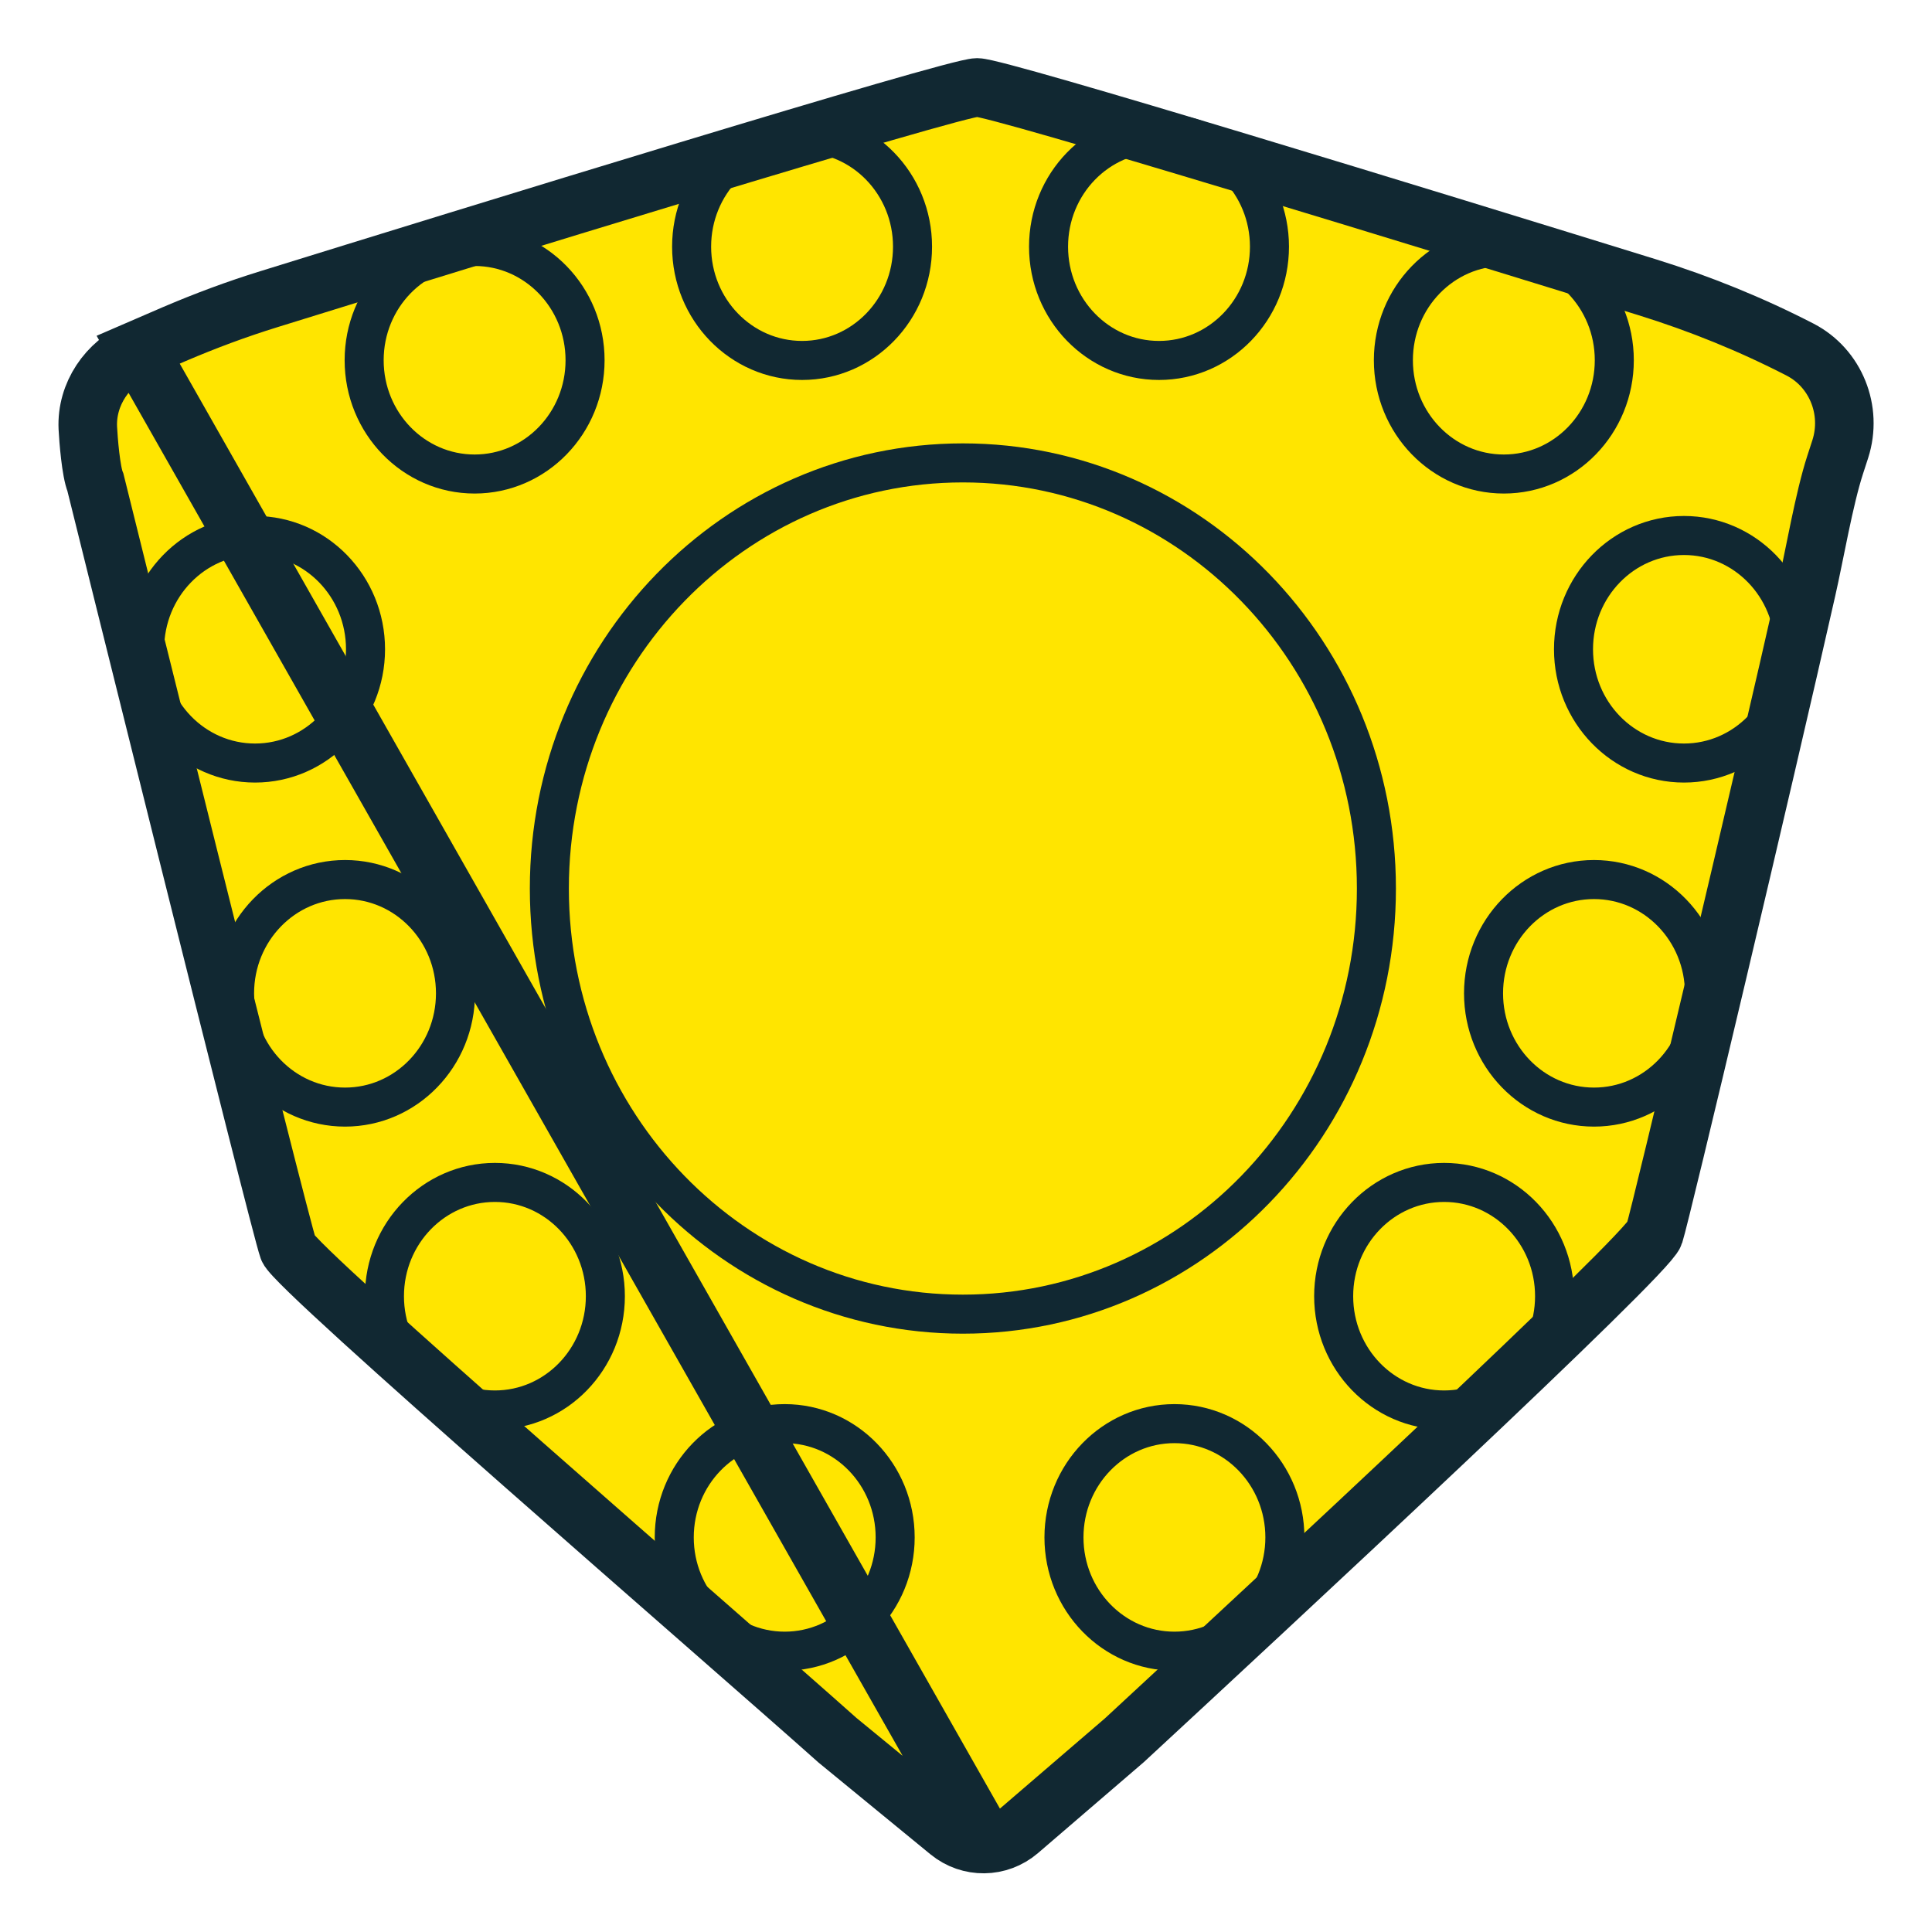
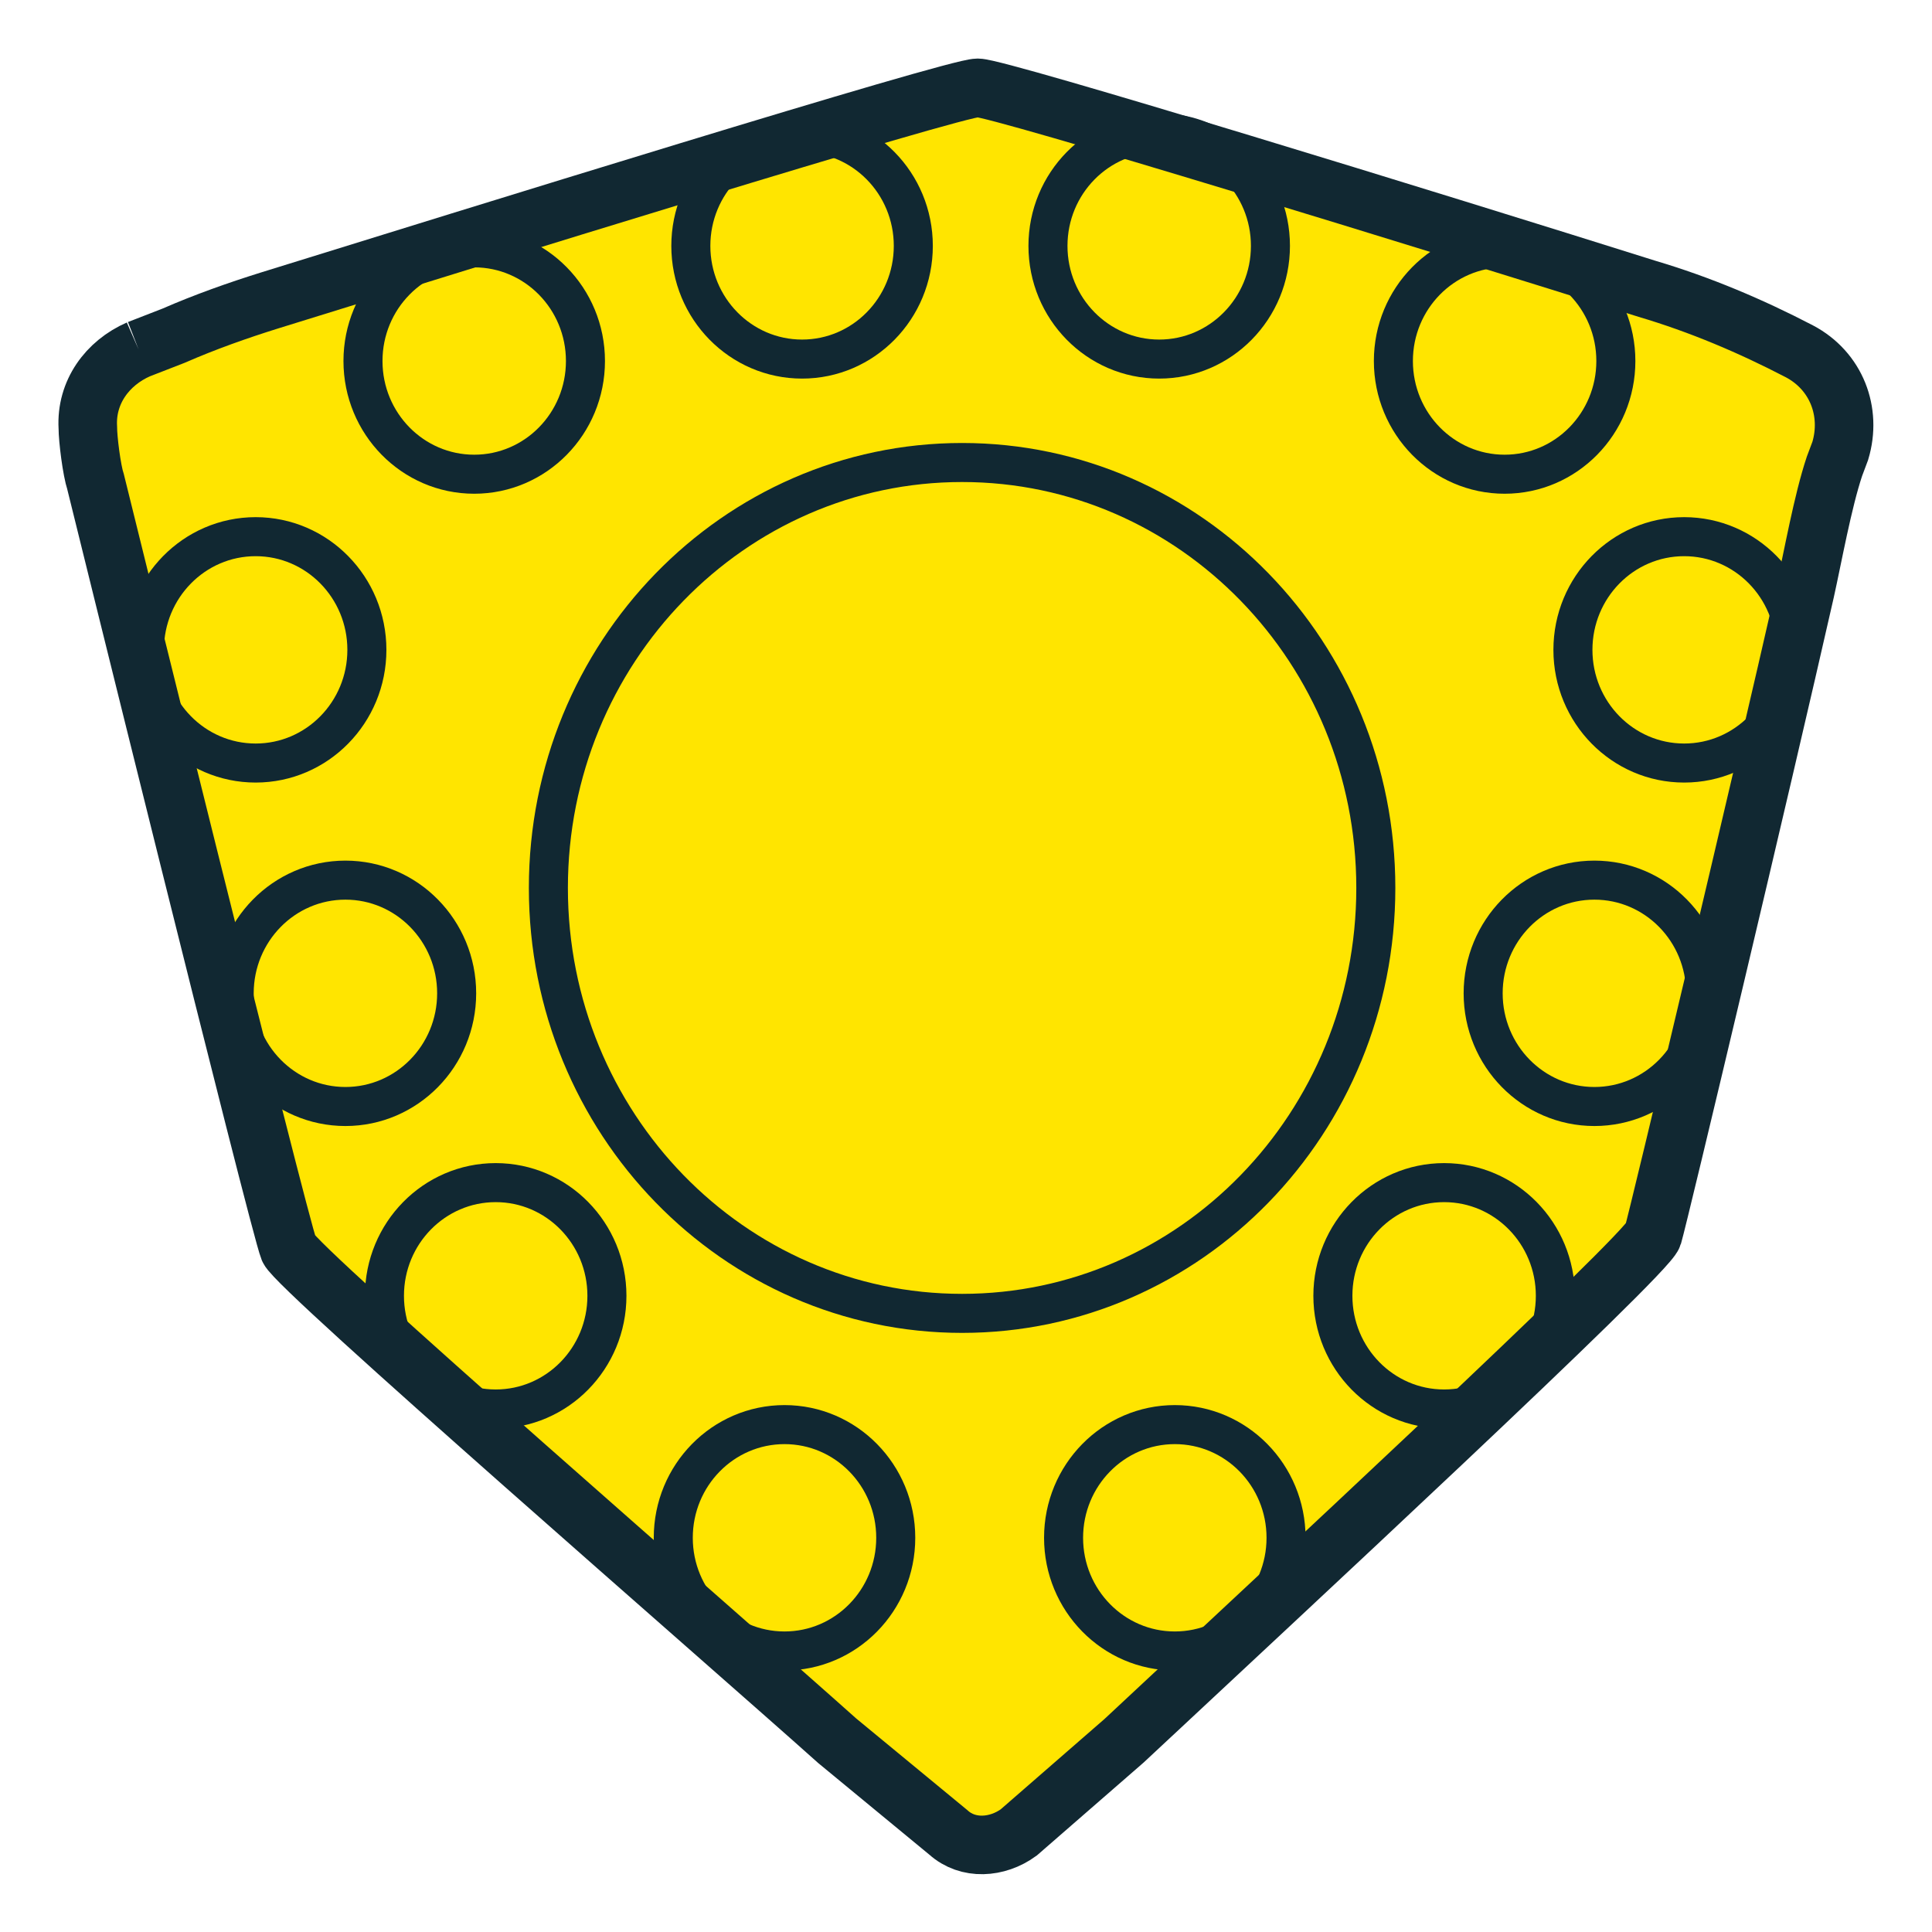
- <svg xmlns="http://www.w3.org/2000/svg" id="Warstwa_2" data-name="Warstwa 2" viewBox="0 0 99 99">
-   <defs>
-     <style>
-       .cls-1 {
-         fill: #ffe500;
-         stroke-width: 3px;
-       }
- 
-       .cls-1, .cls-2 {
-         stroke: #112832;
-         stroke-miterlimit: 10;
-       }
- 
-       .cls-2 {
-         fill: none;
-         stroke-width: 2px;
-       }
-     </style>
-   </defs>
-   <path class="cls-1" d="M50.43,94.29,7.07,17.94c-1.56,.67-2.65,2.25-2.57,3.99,.03,.6,.16,2.24,.39,2.79,0,0,9.44,38.07,9.88,39.26,.38,1.05,22.43,20.09,28.14,25.19l5.72,4.69c1.05,.86,2.55,.84,3.58-.04l5.41-4.65c7.62-7.05,26.8-24.86,27.15-25.94s5.61-23.28,7.81-33.03c.41-1.8,.89-4.64,1.46-6.39l.26-.8c.64-1.99-.24-4.15-2.05-5.09h0c-2.52-1.3-5.14-2.36-7.84-3.2-10.82-3.35-33.24-10.24-34.34-10.24-1.16,0-26.3,7.75-36.29,10.85-1.65,.51-3.26,1.11-4.85,1.79l-1.85,.8Zm28.01,29.41c-1.17-9.59,6.66-17.65,15.97-16.45,6.35,.82,11.47,6.1,12.27,12.63,1.17,9.59-6.66,17.65-15.97,16.45-6.35-.82-11.47-6.1-12.27-12.63Z" />
+ <svg xmlns="http://www.w3.org/2000/svg" version="1.1" id="Warstwa_2_00000029767014777022983450000000968562275869598630_" x="0px" y="0px" viewBox="0 0 99 99" style="enable-background:new 0 0 99 99;" xml:space="preserve">
+   <style type="text/css">
+ 	.st0{fill:#FFE500;stroke:#112832;stroke-width:3;stroke-miterlimit:10;}
+ 	.st1{fill:none;stroke:#112832;stroke-width:2;stroke-miterlimit:10;}
+ </style>
+   <path class="st0" d="M7.1,17.9c-1.6,0.7-2.7,2.2-2.6,4c0,0.6,0.2,2.2,0.4,2.8c0,0,9.4,38.1,9.9,39.3c0.4,1,22.4,20.1,28.1,25.2  l5.7,4.7c1,0.9,2.5,0.8,3.6,0l5.4-4.7c7.6-7.1,26.8-24.9,27.1-25.9s5.6-23.3,7.8-33c0.4-1.8,0.9-4.6,1.5-6.4l0.3-0.8  c0.6-2-0.2-4.1-2.1-5.1l0,0c-2.5-1.3-5.1-2.4-7.8-3.2C73.6,11.4,51.2,4.5,50.1,4.5c-1.2,0-26.3,7.8-36.3,10.9  c-1.6,0.5-3.3,1.1-4.9,1.8L7.1,17.9" />
  <g>
-     <ellipse class="cls-2" cx="49.34" cy="45.53" rx="21.19" ry="21.81" />
-     <ellipse class="cls-2" cx="60.18" cy="78.78" rx="5.66" ry="5.83" />
-     <ellipse class="cls-2" cx="74" cy="66.42" rx="5.66" ry="5.83" />
-     <ellipse class="cls-2" cx="81.68" cy="50.9" rx="5.66" ry="5.83" />
-     <ellipse class="cls-2" cx="86.29" cy="33.27" rx="5.66" ry="5.83" />
-     <ellipse class="cls-2" cx="40.21" cy="78.78" rx="5.66" ry="5.83" />
-     <ellipse class="cls-2" cx="25.36" cy="66.42" rx="5.66" ry="5.83" />
-     <ellipse class="cls-2" cx="17.68" cy="50.9" rx="5.66" ry="5.83" />
-     <ellipse class="cls-2" cx="13.07" cy="33.27" rx="5.66" ry="5.83" />
-     <ellipse class="cls-2" cx="24.32" cy="18.46" rx="5.66" ry="5.83" />
-     <ellipse class="cls-2" cx="41.1" cy="12.64" rx="5.66" ry="5.83" />
-     <ellipse class="cls-2" cx="59.39" cy="12.64" rx="5.66" ry="5.83" />
-     <ellipse class="cls-2" cx="77.06" cy="18.46" rx="5.66" ry="5.83" />
+     <ellipse class="st1" cx="49.3" cy="45.5" rx="21.2" ry="21.8" />
+     <ellipse class="st1" cx="60.2" cy="78.8" rx="5.7" ry="5.8" />
+     <ellipse class="st1" cx="74" cy="66.4" rx="5.7" ry="5.8" />
+     <ellipse class="st1" cx="81.7" cy="50.9" rx="5.7" ry="5.8" />
+     <ellipse class="st1" cx="86.3" cy="33.3" rx="5.7" ry="5.8" />
+     <ellipse class="st1" cx="40.2" cy="78.8" rx="5.7" ry="5.8" />
+     <ellipse class="st1" cx="25.4" cy="66.4" rx="5.7" ry="5.8" />
+     <ellipse class="st1" cx="17.7" cy="50.9" rx="5.7" ry="5.8" />
+     <ellipse class="st1" cx="13.1" cy="33.3" rx="5.7" ry="5.8" />
+     <ellipse class="st1" cx="24.3" cy="18.5" rx="5.7" ry="5.8" />
+     <ellipse class="st1" cx="41.1" cy="12.6" rx="5.7" ry="5.8" />
+     <ellipse class="st1" cx="59.4" cy="12.6" rx="5.7" ry="5.8" />
+     <ellipse class="st1" cx="77.1" cy="18.5" rx="5.7" ry="5.8" />
  </g>
</svg>
